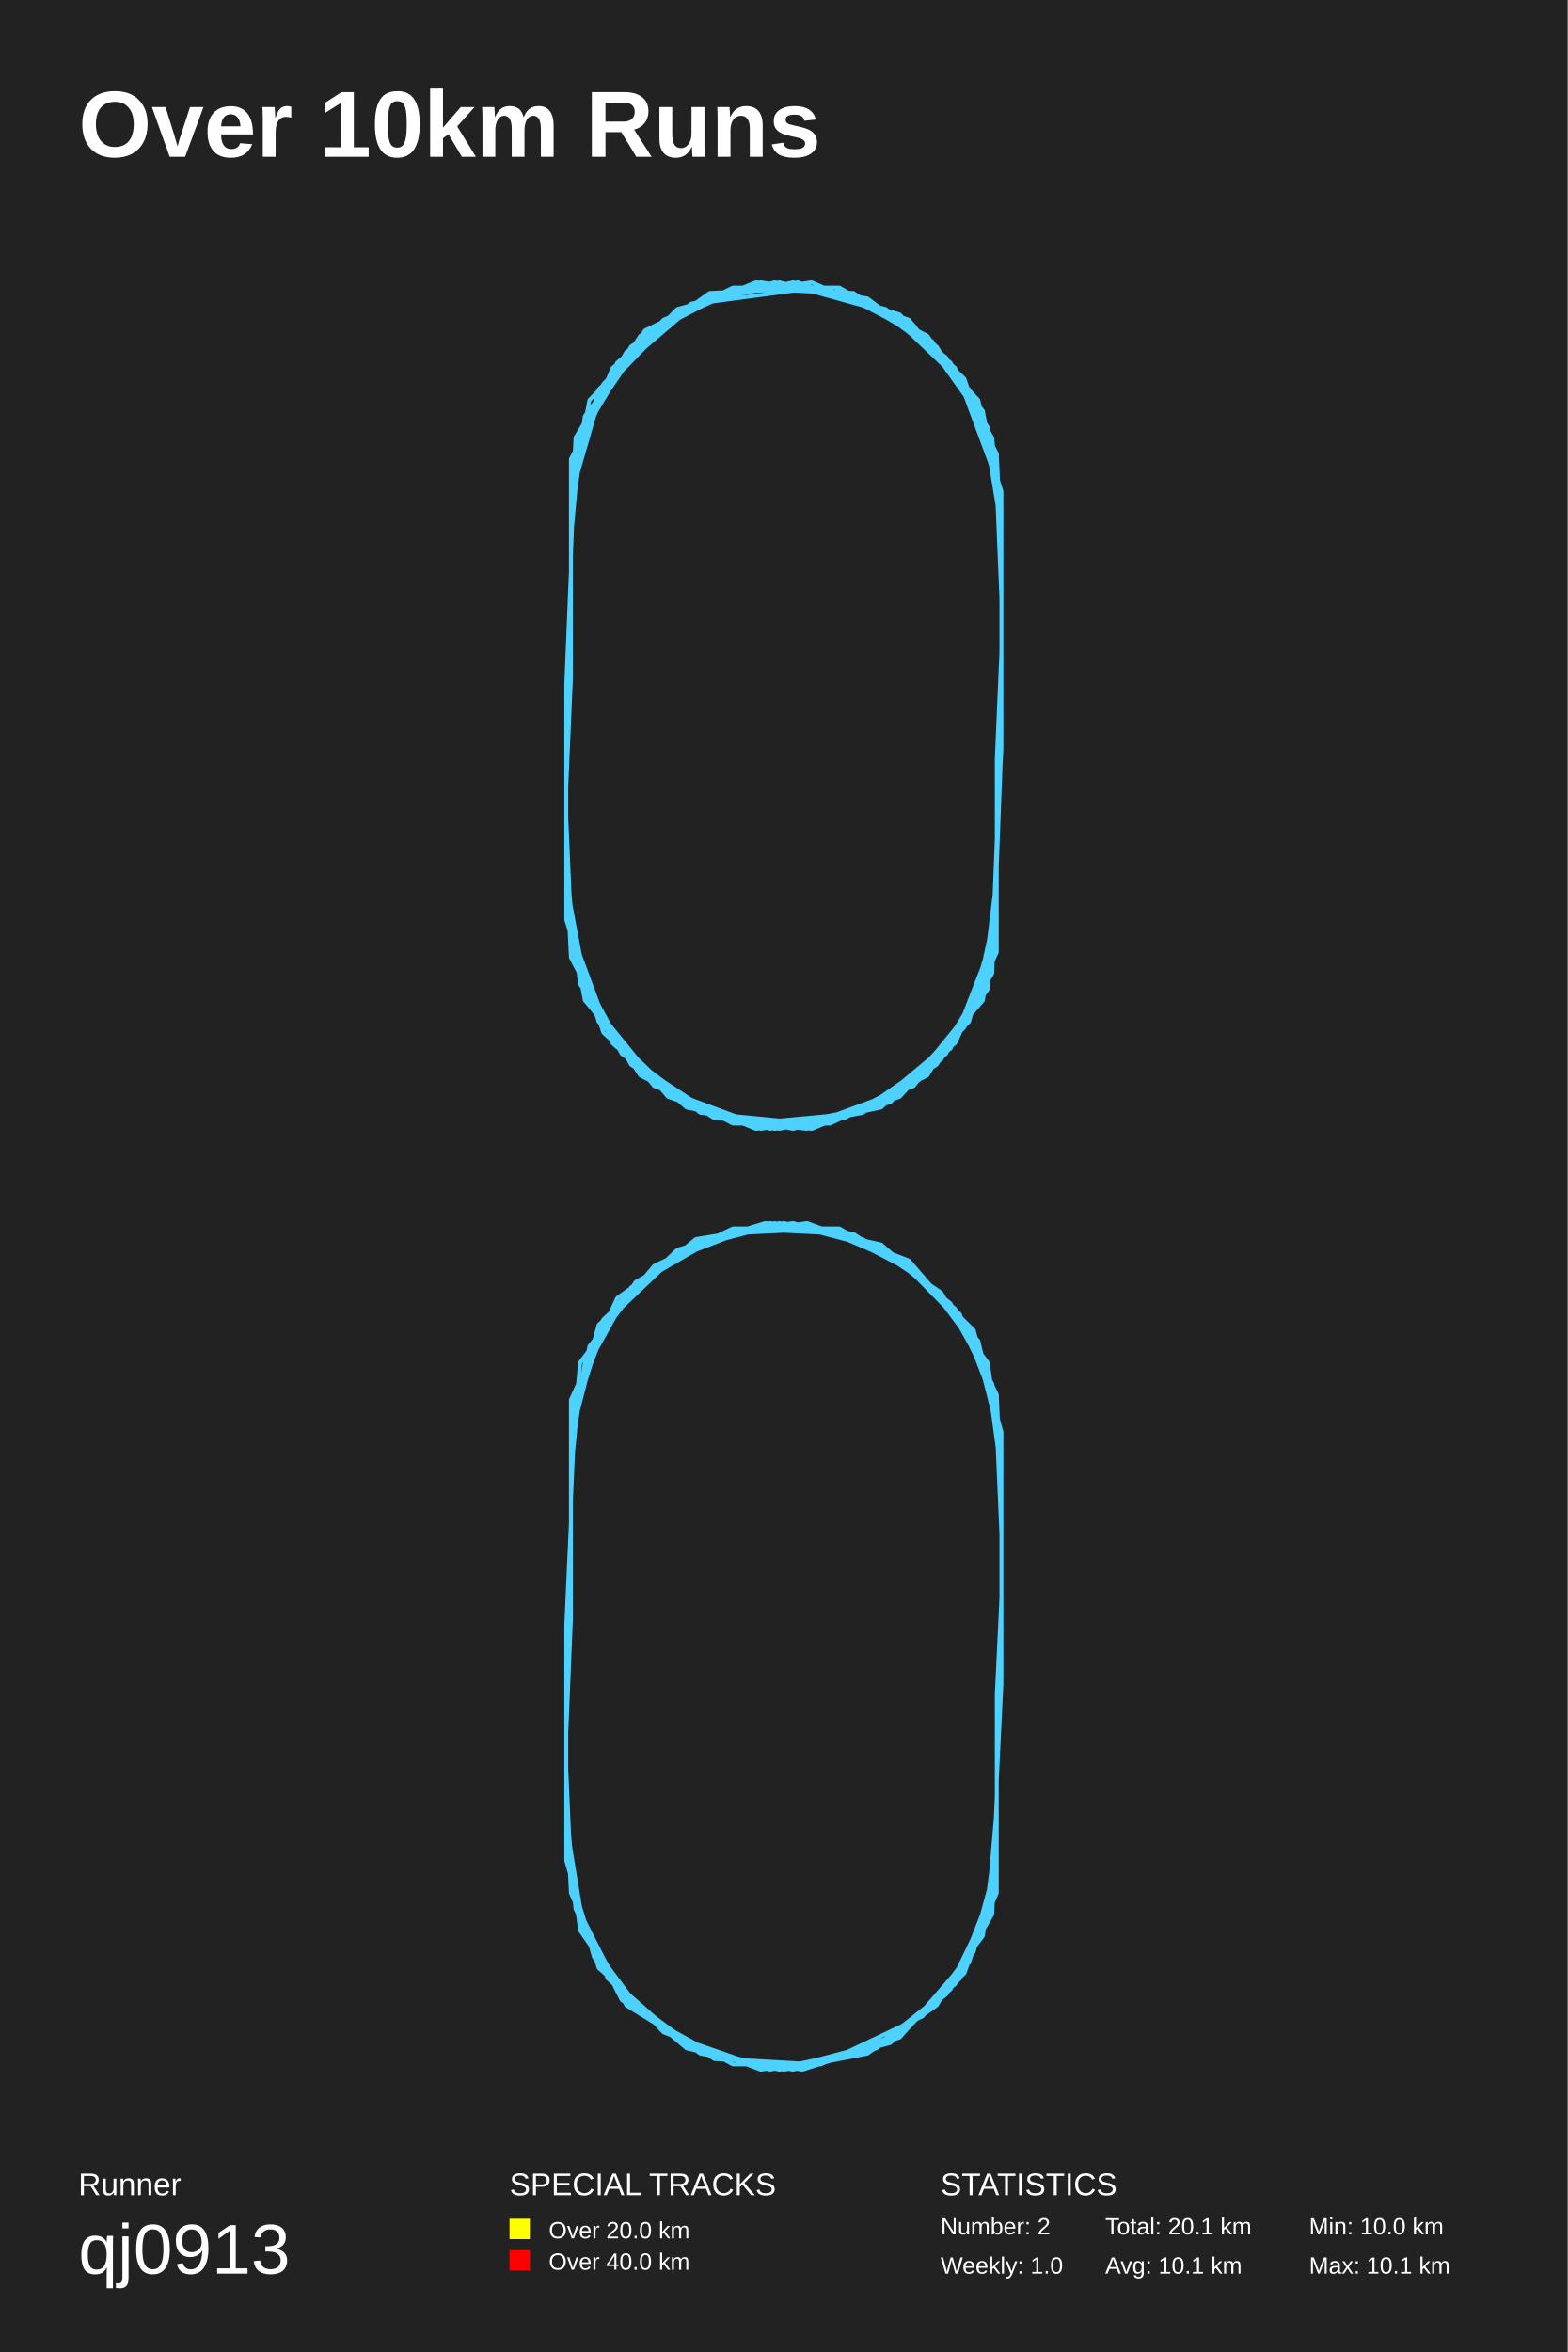
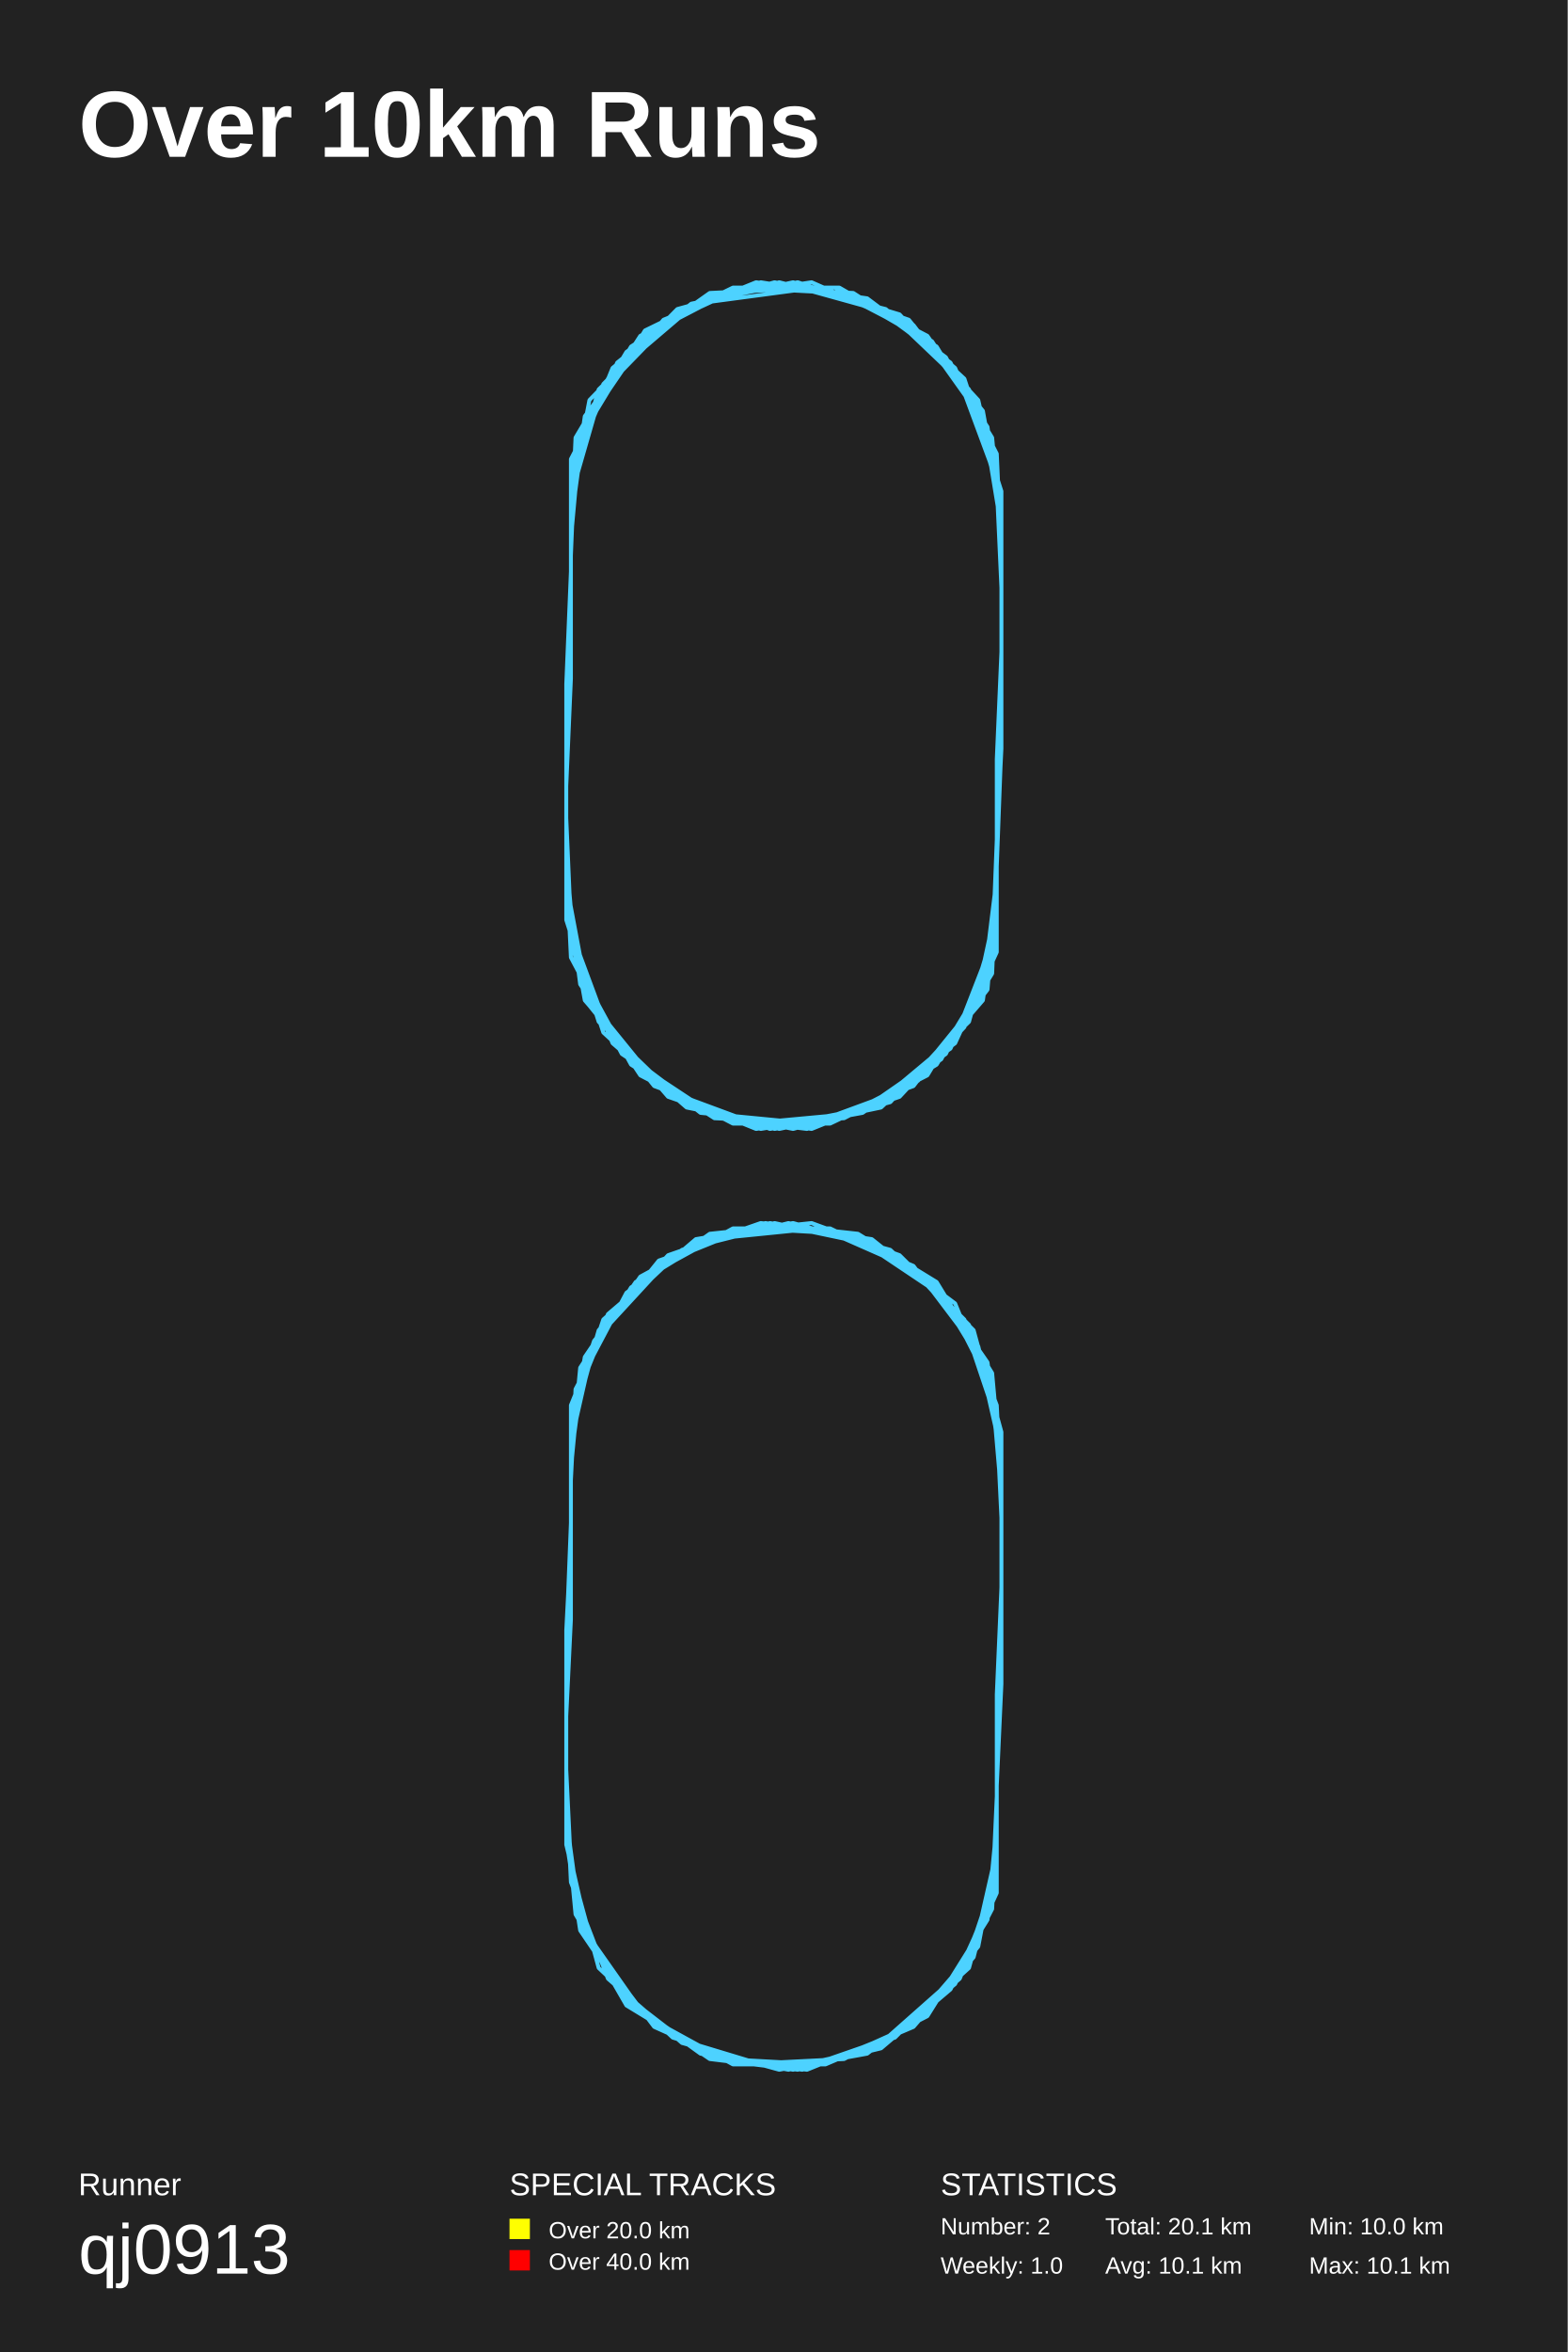
<svg xmlns="http://www.w3.org/2000/svg" baseProfile="full" height="300mm" version="1.1" viewBox="0,0,200,300" width="200mm">
  <defs />
  <rect fill="#222222" height="300" width="200" x="0" y="0" />
  <text fill="#FFFFFF" style="font-size:12px; font-family:Arial; font-weight:bold;" x="10" y="20">Over 10km Runs</text>
  <text fill="#FFFFFF" style="font-size:4px; font-family:Arial" x="10" y="280">Runner</text>
  <text fill="#FFFFFF" style="font-size:9px; font-family:Arial" x="10" y="290">qj0913</text>
  <text fill="#FFFFFF" style="font-size:4px; font-family:Arial" x="65" y="280">SPECIAL TRACKS</text>
  <rect fill="yellow" height="2.6" width="2.6" x="65" y="283" />
  <text fill="#FFFFFF" style="font-size:3px; font-family:Arial" x="70" y="285.5">Over 20.0 km</text>
  <rect fill="red" height="2.6" width="2.6" x="65" y="287" />
  <text fill="#FFFFFF" style="font-size:3px; font-family:Arial" x="70" y="289.5">Over 40.0 km</text>
  <text fill="#FFFFFF" style="font-size:4px; font-family:Arial" x="120" y="280">STATISTICS</text>
  <text fill="#FFFFFF" style="font-size:3px; font-family:Arial" x="120" y="285">Number: 2</text>
  <text fill="#FFFFFF" style="font-size:3px; font-family:Arial" x="120" y="290">Weekly: 1.0</text>
  <text fill="#FFFFFF" style="font-size:3px; font-family:Arial" x="141" y="285">Total: 20.1 km</text>
  <text fill="#FFFFFF" style="font-size:3px; font-family:Arial" x="141" y="290">Avg: 10.1 km</text>
  <text fill="#FFFFFF" style="font-size:3px; font-family:Arial" x="167" y="285">Min: 10.0 km</text>
  <text fill="#FFFFFF" style="font-size:3px; font-family:Arial" x="167" y="290">Max: 10.1 km</text>
-   <polyline fill="none" opacity="1" points="115.945,40.785 104.134,36.684 91.141,37.367 80.511,44.203 74.015,55.139 72.834,68.81 72.834,79.747 72.243,92.734 72.243,104.355 72.243,117.342 76.377,130.329 87.007,140.582 98.819,144.0 111.221,141.266 120.67,134.43 126.576,122.127 127.166,108.456 127.757,94.785 127.757,82.481 127.757,68.81 126.576,55.823 119.489,44.203 107.677,37.367 93.504,36.684 82.283,42.835 74.015,55.139 72.834,67.443 72.834,81.114 72.243,93.418 72.243,109.823 72.834,122.127 79.33,134.43 91.732,142.633 102.953,144.0 114.764,139.899 123.032,131.013 127.166,117.342 127.166,103.671 127.757,90.684 127.757,77.696 127.757,64.025 124.804,51.038 115.945,41.468 103.543,36.0 89.96,38.051 79.921,44.886 73.424,56.506 72.834,70.861 72.834,83.848 72.243,98.203 72.243,111.874 74.015,125.544 81.692,137.165 93.504,143.316 105.906,143.316 115.945,138.532 124.804,127.595 127.166,114.608 127.166,101.62 127.757,88.633 127.757,74.962 127.166,61.975 123.623,49.671 114.174,40.101 101.772,36.0 88.189,38.734 78.149,46.937 72.834,59.924 72.834,72.912 72.243,87.95 72.243,101.62 72.243,115.975 75.196,128.279 85.236,139.899 97.047,144.0 111.221,141.266 121.851,132.38 127.166,120.076 127.166,106.405 127.757,93.418 127.757,79.063 127.757,64.709 124.804,52.405 116.536,41.468 104.725,36.684 91.141,37.367 79.921,44.886 73.424,55.823 72.834,68.81 72.834,83.165 72.243,96.836 72.243,111.874 74.015,125.544 81.692,137.165 94.094,143.316 107.087,142.633 117.717,137.165 125.395,126.228 127.166,111.874 127.166,98.203 127.757,85.215 127.757,70.861 127.166,57.874 121.261,46.253 110.04,38.051 97.047,36.0 85.826,40.101 75.196,51.038 72.834,63.342 72.834,77.013 72.243,90 72.243,104.355 72.834,118.025 76.377,130.329 87.598,141.266 101.181,144.0 112.993,140.582 123.623,130.329 127.166,117.342 127.166,102.304 127.757,90 127.757,75.646 127.757,62.658 123.623,49.671 114.764,40.101 101.181,36.0 88.779,38.734 77.558,48.304 72.834,60.608 72.834,74.962 72.243,87.95 72.243,100.937 72.243,114.608 74.605,127.595 84.055,138.532 97.047,144.0 109.449,141.949 121.261,133.747 126.576,122.127 127.166,107.772 127.757,95.469 127.757,81.114 127.757,67.443 125.985,54.456 118.898,43.519 107.087,37.367 94.094,36.684 82.283,42.835 74.605,53.089 72.834,66.76 72.834,79.747 72.243,92.734 72.243,107.772 72.834,120.076 78.149,133.063 89.96,141.949 103.543,144.0 115.355,139.215 124.213,128.962 127.166,115.291 127.166,100.937 127.757,88.633 127.757,72.912 127.166,61.291 121.851,46.937 112.993,39.418 99.409,36.0 87.007,39.418 76.377,49.671 72.834,61.975 72.834,77.013 72.243,90.684 72.243,104.355 72.243,117.342 76.968,131.696 85.826,139.899 98.819,144.0 110.04,141.949 121.851,133.063 126.576,122.127 127.166,107.089 127.757,94.785 127.757,80.431 127.757,67.443 125.395,53.089 118.308,42.835 106.496,36.684 93.504,36.684 81.692,42.835 74.605,53.772 72.834,66.76 72.834,81.798 72.243,93.418 72.243,108.456 72.834,120.76 79.33,134.43 90.551,141.949 103.543,144.0 115.355,139.215 125.395,127.595 127.166,115.291 127.166,99.57 127.757,87.95 127.757,73.595 127.166,59.241 121.851,46.937 111.221,38.734 98.819,36.0 86.417,39.418 76.968,48.987 72.834,63.342 72.834,76.329 72.243,90.684 72.243,103.671 72.243,117.342 76.968,131.696 87.598,140.582 99.409,144.0 112.402,141.266 121.851,132.38 127.166,118.709 127.166,104.355 127.757,90 127.757,77.013 127.757,62.658 123.623,49.671 113.583,40.101 101.772,36.0 88.189,38.734 78.739,46.253 72.834,59.924 72.834,72.912 72.243,87.266 72.243,99.57 72.243,114.608 75.196,127.595 84.645,139.215 96.457,144.0 109.449,141.949 119.489,135.798 126.576,124.177 127.166,109.823 127.757,94.785 127.757,81.798 127.757,67.443 125.985,54.456 117.717,42.835 107.087,36.684 93.504,36.684 82.283,42.152 74.015,55.823 72.834,68.81 72.834,83.848 72.243,96.836 72.243,111.874 74.015,125.544 82.283,137.165 93.504,143.316 107.677,142.633 118.308,137.165 126.576,123.494 127.166,110.507 127.757,94.785 127.757,81.798 127.757,65.393 125.395,52.405 115.945,40.785 104.134,36.684 88.779,38.734 78.149,46.937 72.834,59.924 72.834,72.912 72.834,86.582 72.243,100.253 72.243,114.608 75.196,128.279 84.645,139.215 95.275,143.316 110.04,141.949 120.079,135.114 126.576,122.81 127.166,108.456 127.757,94.785 127.757,79.063 127.757,66.76 125.395,52.405 115.945,41.468 104.725,36.684 90.551,37.367 79.921,44.886 72.834,58.557 72.834,70.861 72.834,84.532 72.243,99.57 72.243,112.557 75.196,128.279 83.464,138.532 98.228,144.0 110.04,141.949 121.851,133.063 127.166,121.443 127.166,106.405 127.757,92.734 127.757,77.013 127.757,62.658 123.032,48.304 114.174,40.101 99.409,36.0 87.007,39.418 76.377,50.355 72.834,62.658 72.834,77.696 72.243,90.684 72.243,105.722 72.834,118.709 78.149,133.063 89.37,141.949 103.543,143.316 116.536,138.532 125.985,126.228 127.166,111.874 127.166,96.836 127.757,83.165 127.757,68.127 126.576,55.823 119.489,44.203 108.859,37.367 94.685,36.684 82.873,42.152 74.015,55.139 72.834,67.443 72.834,81.798 72.243,95.469 72.243,109.139 73.424,122.81 80.511,135.798 91.141,142.633 105.906,143.316 117.127,137.848 125.985,125.544 127.166,111.874 127.166,98.203 127.757,84.532 127.757,70.861 127.166,57.874 120.67,45.57 110.63,38.051 96.457,36.0 84.645,40.785 74.605,53.089 72.834,65.393 72.834,79.063 72.243,92.734 72.243,106.405 72.834,119.393 78.149,133.063 87.598,141.266 101.181,144.0 113.583,140.582 123.623,129.646 127.166,118.025 127.166,104.355 127.757,90.684 127.757,76.329 127.166,61.975" stroke="#4DD2FF" stroke-dasharray="none" stroke-linecap="round" stroke-linejoin="round" stroke-width="0.5" />
-   <polyline fill="none" opacity="1" points="73.424,242.81 78.739,253.747 89.37,261.949 101.181,264.0 111.811,261.266 121.851,253.063 126.576,242.81 127.166,229.139 127.166,216.152 127.757,203.848 127.757,191.544 127.166,178.557 121.851,166.937 112.993,159.418 100,156.0 87.007,159.418 77.558,168.304 72.834,180.608 72.834,192.912 72.834,205.215 72.243,217.519 72.243,230.507 73.424,242.81 78.739,253.747 88.779,261.266 99.409,264.0 110.63,261.949 119.489,255.798 125.985,244.861 127.166,232.557 127.166,220.253 127.757,207.266 127.757,195.646 127.757,182.658 124.213,169.671 115.945,161.468 104.725,156.684 92.323,157.367 81.102,163.519 74.605,173.772 72.834,186.076 72.834,198.38 72.243,210 72.243,221.62 72.243,233.924 74.605,246.912 81.102,256.481 91.732,262.633 103.543,263.316 115.355,259.215 123.623,250.329 127.166,237.342 127.166,223.671 127.757,210.684 127.757,197.696 127.757,186.076 125.395,173.089 117.717,162.835 107.677,157.367 94.094,156.684 83.464,161.468 75.196,171.722 72.834,184.025 72.834,197.013 72.243,208.633 72.243,220.937 72.243,233.241 74.015,246.228 81.102,256.481 92.323,262.633 104.134,263.316 115.355,259.215 123.623,250.329 127.166,238.025 127.166,227.089 127.757,214.785 127.757,201.798 127.757,189.494 126.576,176.506 120.079,164.886 110.04,158.051 98.228,156.0 85.826,160.101 76.968,168.304 72.834,179.241 72.834,190.861 72.834,205.899 72.243,217.519 72.243,230.507 73.424,242.81 79.33,254.43 88.779,261.266 99.409,264.0 110.63,261.949 120.67,254.43 125.985,244.861 127.166,232.557 127.166,220.253 127.757,207.95 127.757,196.329 127.757,184.025 124.804,171.722 116.536,161.468 104.725,156.684 93.504,156.684 82.873,162.152 75.196,171.722 72.834,184.025 72.834,196.329 72.243,209.317 72.243,220.253 72.243,233.241 74.015,244.861 80.511,255.798 91.141,262.633 104.134,263.316 115.355,259.215 123.623,250.329 127.166,239.393 127.166,227.089 127.757,214.785 127.757,201.114 127.757,189.494 126.576,176.506 120.079,164.886 110.04,158.051 97.638,156.0 86.417,159.418 76.377,168.987 72.834,181.975 72.834,194.962 72.834,206.582 72.243,220.937 72.243,231.874 74.015,244.861 79.921,255.798 89.96,261.949 101.181,264.0 113.583,260.582 122.442,252.38 127.166,240.76 127.166,229.823 127.166,217.519 127.757,205.215 127.757,192.912 127.166,180.608 123.623,169.671 115.945,160.785 105.315,156.684 93.504,156.684 83.464,161.468 75.196,171.722 72.834,183.342 72.834,194.279 72.834,206.582 72.243,218.203 72.243,231.19 73.424,243.494 78.739,253.747 87.598,261.266 100,264.0 110.63,261.949 120.67,254.43 126.576,244.177 127.166,231.874 127.166,220.253 127.757,207.95 127.757,195.646 127.757,183.342 124.804,171.038 117.127,162.152 106.496,156.684 94.685,156.684 83.464,161.468 75.196,171.722 72.834,183.342 72.834,195.646 72.243,207.95 72.243,220.937 72.243,231.874 74.015,244.861 79.921,255.114 89.37,261.949 101.181,264.0 111.811,261.266 121.851,253.063 126.576,242.81 127.166,229.823 127.166,218.203 127.757,205.215 127.757,193.595 127.166,179.924 122.442,167.62 112.993,159.418 101.181,156.0 88.779,158.051 78.739,166.253 73.424,177.874 72.834,191.544 72.834,203.848 72.243,217.519 72.243,229.823 73.424,243.494 79.33,255.114 88.779,261.266 100,264.0 111.811,261.266 121.261,253.747 126.576,242.127 127.166,231.19 127.166,218.886 127.757,206.582 127.757,194.962 127.757,182.658 124.213,170.355 115.945,161.468 105.906,156.684 93.504,156.684 82.873,162.152 75.196,171.722 72.834,183.342 72.834,194.962 72.243,207.266 72.243,219.57 72.243,233.241 74.015,244.861 79.33,254.43 89.96,261.949 101.181,264.0 112.993,260.582 122.442,252.38 127.166,241.443 127.166,228.456 127.166,216.836 127.757,203.848 127.757,191.544 127.166,177.874 121.851,166.937 112.402,158.734 100,156.0 88.189,158.734 78.149,166.937 72.834,179.924 72.834,191.544 72.834,204.532 72.243,216.836 72.243,230.507 73.424,243.494 79.33,254.43 89.37,261.949 102.362,264.0 112.993,260.582 123.032,251.696 127.166,240.076 127.166,227.089 127.757,214.101 127.757,201.798 127.757,188.127 125.985,175.139 120.079,164.886 108.859,157.367 97.638,156.0 85.236,160.785 76.968,168.987 72.834,181.975 72.834,194.279 72.243,207.266 72.243,218.886 72.243,231.874 74.015,244.861 79.921,255.114 91.141,262.633 103.543,263.316 114.764,259.899 124.213,248.962 127.166,238.025 127.166,224.355 127.757,212.051 127.757,199.063 127.757,186.076 125.395,173.089 117.717,162.835 105.906,156.684 92.323,157.367 80.511,164.203 74.015,175.823 72.834,188.127 72.834,199.747 72.243,212.734 72.243,225.722 72.834,239.393 76.377,251.013 86.417,259.899 98.228,264.0 111.221,261.266 120.67,254.43 126.576,242.127 127.166,229.823 127.166,216.836 127.757,204.532 127.757,190.861 127.166,178.557 121.261,166.253 111.811,158.734 98.819,156.0 87.007,159.418 76.968,168.987 72.834,179.924 72.834,193.595 72.834,206.582 72.243,220.253 72.243,232.557 74.605,246.912 82.283,257.165 93.504,263.316 104.725,263.316 117.717,257.165 125.395,246.912 127.166,233.241 127.166,221.62 127.757,207.95 127.757,195.646 127.166,181.975 124.213,170.355 114.174,160.101 102.953,156.0 89.37,158.051 78.739,165.57 72.834,178.557 72.834,190.177 72.834,203.848 72.243,216.152 72.243,229.139 72.834,241.443 77.558,252.38 87.598,261.266 99.409,264.0 112.402,260.582 121.851,253.063 127.166,239.393 127.166,226.405 127.757,213.418 127.757,199.063 127.757,185.393 125.985,173.772 117.717,162.835 107.087,156.684 93.504,156.684 82.283,162.835 74.015,173.772 72.834,186.076 72.834,199.063 72.243,211.367 72.243,224.355 72.243,237.342 75.787,249.646 84.645,259.215 97.047,264.0 110.63,261.949 120.67,254.43 125.985,244.177 127.166,230.507 127.166,217.519 127.757,205.215 127.757,191.544 127.166,178.557 121.851,166.937 111.811,158.734 99.409,156.0 86.417,159.418 76.377,169.671 72.834,183.342 72.834,196.329" stroke="#4DD2FF" stroke-dasharray="none" stroke-linecap="round" stroke-linejoin="round" stroke-width="0.5" />
+   <polyline fill="none" opacity="1" points="104.134,36.684 91.141,37.367 80.511,44.203 74.015,55.139 72.834,68.81 72.834,79.747 72.243,92.734 72.243,104.355 72.243,117.342 76.377,130.329 87.007,140.582 98.819,144.0 111.221,141.266 120.67,134.43 126.576,122.127 127.166,108.456 127.757,94.785 127.757,82.481 127.757,68.81 126.576,55.823 119.489,44.203 107.677,37.367 93.504,36.684 82.283,42.835 74.015,55.139 72.834,67.443 72.834,81.114 72.243,93.418 72.243,109.823 72.834,122.127 79.33,134.43 91.732,142.633 102.953,144.0 114.764,139.899 123.032,131.013 127.166,117.342 127.166,103.671 127.757,90.684 127.757,77.696 127.757,64.025 124.804,51.038 115.945,41.468 103.543,36.0 89.96,38.051 79.921,44.886 73.424,56.506 72.834,70.861 72.834,83.848 72.243,98.203 72.243,111.874 74.015,125.544 81.692,137.165 93.504,143.316 105.906,143.316 115.945,138.532 124.804,127.595 127.166,114.608 127.166,101.62 127.757,88.633 127.757,74.962 127.166,61.975 123.623,49.671 114.174,40.101 101.772,36.0 88.189,38.734 78.149,46.937 72.834,59.924 72.834,72.912 72.243,87.95 72.243,101.62 72.243,115.975 75.196,128.279 85.236,139.899 97.047,144.0 111.221,141.266 121.851,132.38 127.166,120.076 127.166,106.405 127.757,93.418 127.757,79.063 127.757,64.709 124.804,52.405 116.536,41.468 104.725,36.684 91.141,37.367 79.921,44.886 73.424,55.823 72.834,68.81 72.834,83.165 72.243,96.836 72.243,111.874 74.015,125.544 81.692,137.165 94.094,143.316 107.087,142.633 117.717,137.165 125.395,126.228 127.166,111.874 127.166,98.203 127.757,85.215 127.757,70.861 127.166,57.874 121.261,46.253 110.04,38.051 97.047,36.0 85.826,40.101 75.196,51.038 72.834,63.342 72.834,77.013 72.243,90 72.243,104.355 72.834,118.025 76.377,130.329 87.598,141.266 101.181,144.0 112.993,140.582 123.623,130.329 127.166,117.342 127.166,102.304 127.757,90 127.757,75.646 127.757,62.658 123.623,49.671 114.764,40.101 101.181,36.0 88.779,38.734 77.558,48.304 72.834,60.608 72.834,74.962 72.243,87.95 72.243,100.937 72.243,114.608 74.605,127.595 84.055,138.532 97.047,144.0 109.449,141.949 121.261,133.747 126.576,122.127 127.166,107.772 127.757,95.469 127.757,81.114 127.757,67.443 125.985,54.456 118.898,43.519 107.087,37.367 94.094,36.684 82.283,42.835 74.605,53.089 72.834,66.76 72.834,79.747 72.243,92.734 72.243,107.772 72.834,120.076 78.149,133.063 89.96,141.949 103.543,144.0 115.355,139.215 124.213,128.962 127.166,115.291 127.166,100.937 127.757,88.633 127.757,72.912 127.166,61.291 121.851,46.937 112.993,39.418 99.409,36.0 87.007,39.418 76.377,49.671 72.834,61.975 72.834,77.013 72.243,90.684 72.243,104.355 72.243,117.342 76.968,131.696 85.826,139.899 98.819,144.0 110.04,141.949 121.851,133.063 126.576,122.127 127.166,107.089 127.757,94.785 127.757,80.431 127.757,67.443 125.395,53.089 118.308,42.835 106.496,36.684 93.504,36.684 81.692,42.835 74.605,53.772 72.834,66.76 72.834,81.798 72.243,93.418 72.243,108.456 72.834,120.76 79.33,134.43 90.551,141.949 103.543,144.0 115.355,139.215 125.395,127.595 127.166,115.291 127.166,99.57 127.757,87.95 127.757,73.595 127.166,59.241 121.851,46.937 111.221,38.734 98.819,36.0 86.417,39.418 76.968,48.987 72.834,63.342 72.834,76.329 72.243,90.684 72.243,103.671 72.243,117.342 76.968,131.696 87.598,140.582 99.409,144.0 112.402,141.266 121.851,132.38 127.166,118.709 127.166,104.355 127.757,90 127.757,77.013 127.757,62.658 123.623,49.671 113.583,40.101 101.772,36.0 88.189,38.734 78.739,46.253 72.834,59.924 72.834,72.912 72.243,87.266 72.243,99.57 72.243,114.608 75.196,127.595 84.645,139.215 96.457,144.0 109.449,141.949 119.489,135.798 126.576,124.177 127.166,109.823 127.757,94.785 127.757,81.798 127.757,67.443 125.985,54.456 117.717,42.835 107.087,36.684 93.504,36.684 82.283,42.152 74.015,55.823 72.834,68.81 72.834,83.848 72.243,96.836 72.243,111.874 74.015,125.544 82.283,137.165 93.504,143.316 107.677,142.633 118.308,137.165 126.576,123.494 127.166,110.507 127.757,94.785 127.757,81.798 127.757,65.393 125.395,52.405 115.945,40.785 104.134,36.684 88.779,38.734 78.149,46.937 72.834,59.924 72.834,72.912 72.834,86.582 72.243,100.253 72.243,114.608 75.196,128.279 84.645,139.215 95.275,143.316 110.04,141.949 120.079,135.114 126.576,122.81 127.166,108.456 127.757,94.785 127.757,79.063 127.757,66.76 125.395,52.405 115.945,41.468 104.725,36.684 90.551,37.367 79.921,44.886 72.834,58.557 72.834,70.861 72.834,84.532 72.243,99.57 72.243,112.557 75.196,128.279 83.464,138.532 98.228,144.0 110.04,141.949 121.851,133.063 127.166,121.443 127.166,106.405 127.757,92.734 127.757,77.013 127.757,62.658 123.032,48.304 114.174,40.101 99.409,36.0 87.007,39.418 76.377,50.355 72.834,62.658 72.834,77.696 72.243,90.684 72.243,105.722 72.834,118.709 78.149,133.063 89.37,141.949 103.543,143.316 116.536,138.532 125.985,126.228 127.166,111.874 127.166,96.836 127.757,83.165 127.757,68.127 126.576,55.823 119.489,44.203 108.859,37.367 94.685,36.684 82.873,42.152 74.015,55.139 72.834,67.443 72.834,81.798 72.243,95.469 72.243,109.139 73.424,122.81 80.511,135.798 91.141,142.633 105.906,143.316 117.127,137.848 125.985,125.544 127.166,111.874 127.166,98.203 127.757,84.532 127.757,70.861 127.166,57.874 120.67,45.57 110.63,38.051 96.457,36.0 84.645,40.785 74.605,53.089 72.834,65.393 72.834,79.063 72.243,92.734 72.243,106.405 72.834,119.393 78.149,133.063 87.598,141.266 101.181,144.0 113.583,140.582 123.623,129.646 127.166,118.025 127.166,104.355 127.757,90.684 127.757,76.329" stroke="#4DD2FF" stroke-dasharray="none" stroke-linecap="round" stroke-linejoin="round" stroke-width="0.5" />
+   <polyline fill="none" opacity="1" points="79.921,255.798 90.551,261.949 101.772,264.0 112.993,260.582 122.442,252.38 127.166,240.76 127.166,227.772 127.757,214.785 127.757,202.481 127.757,190.177 126.576,177.19 120.67,165.57 111.221,158.734 98.228,156.0 85.826,160.101 76.377,169.671 72.834,181.975 72.834,194.962 72.834,206.582 72.243,218.886 72.243,231.874 73.424,244.177 79.921,255.114 89.37,261.949 100.591,264.0 111.811,261.266 121.261,253.747 126.576,243.494 127.166,231.19 127.166,218.886 127.757,205.899 127.757,193.595 127.166,181.291 123.032,168.987 114.764,160.101 104.134,156.684 90.551,158.051 80.511,164.203 74.015,175.139 72.834,187.443 72.834,199.063 72.243,211.367 72.243,222.988 72.243,235.291 75.196,247.595 82.283,257.165 93.504,263.316 105.315,263.316 116.536,258.532 124.213,248.962 127.166,235.975 127.166,221.62 127.757,209.317 127.757,197.013 127.757,184.025 124.804,171.722 117.127,162.152 105.906,156.684 93.504,156.684 82.283,162.835 74.605,173.089 72.834,186.076 72.834,197.696 72.243,210 72.243,221.62 72.243,234.608 75.196,247.595 82.283,257.165 93.504,263.316 105.315,263.316 115.945,258.532 124.213,248.962 127.166,237.342 127.166,225.038 127.757,214.101 127.757,200.431 127.757,188.127 126.576,175.139 119.489,163.519 109.449,157.367 97.047,156.0 85.236,160.785 75.787,171.038 72.834,179.924 72.834,192.912 72.834,206.582 72.243,218.886 72.243,231.874 73.424,244.177 79.921,255.114 89.96,261.949 101.181,264.0 112.402,261.266 121.261,253.747 126.576,243.494 127.166,231.19 127.166,218.886 127.757,207.266 127.757,194.962 127.757,182.658 124.213,170.355 115.355,160.785 103.543,156.0 91.732,157.367 81.692,162.835 74.605,173.089 72.834,185.393 72.834,197.696 72.243,210 72.243,221.62 72.243,234.608 74.605,246.228 82.283,257.165 92.323,262.633 104.725,263.316 116.536,258.532 124.213,249.646 127.166,238.025 127.166,225.722 127.757,213.418 127.757,199.747 127.757,187.443 125.985,175.139 118.898,163.519 109.449,157.367 97.047,156.0 85.236,160.101 75.787,171.038 72.834,183.342 72.834,196.329 72.243,208.633 72.243,221.62 72.243,233.924 74.605,246.228 81.102,256.481 91.141,262.633 102.362,264.0 114.174,259.899 123.032,251.013 127.166,239.393 127.166,228.456 127.166,216.152 127.757,203.848 127.757,191.544 127.166,179.241 123.032,168.304 114.764,160.101 103.543,156.0 92.323,157.367 82.283,162.835 74.605,173.089 72.834,184.025 72.834,196.329 72.243,207.95 72.243,220.253 72.243,231.874 74.015,244.861 79.921,255.114 89.37,261.949 101.181,264.0 112.402,261.266 121.261,253.747 126.576,242.127 127.166,231.19 127.166,218.203 127.757,207.266 127.757,194.279 127.757,182.658 124.213,169.671 115.945,161.468 104.725,156.684 93.504,156.684 82.283,162.835 74.605,173.089 72.834,185.393 72.834,197.013 72.243,209.317 72.243,222.304 72.243,234.608 74.015,246.228 80.511,255.798 90.551,262.633 101.772,264.0 113.583,259.899 121.851,253.063 127.166,240.76 127.166,228.456 127.166,216.152 127.757,205.215 127.757,190.861 127.166,179.241 121.851,166.253 111.811,158.734 100.591,156.0 87.007,159.418 77.558,168.304 72.834,179.924 72.834,192.228 72.834,205.899 72.243,218.203 72.243,231.874 74.015,244.861 80.511,255.798 89.96,261.949 101.772,264.0 112.402,260.582 122.442,251.696 126.576,241.443 127.166,229.823 127.166,218.203 127.757,205.215 127.757,192.912 127.166,181.291 123.623,168.987 115.355,160.785 104.725,156.684 92.323,157.367 81.102,163.519 74.605,173.089 72.834,183.342 72.834,195.646 72.243,208.633 72.243,221.62 72.243,233.924 74.015,245.544 79.921,255.798 91.141,262.633 102.953,264.0 114.764,259.215 123.032,251.013 127.166,239.393 127.166,227.089 127.757,214.785 127.757,201.798 127.757,189.494 126.576,177.19 120.67,165.57 111.221,158.734 98.819,156.0 87.007,159.418 76.968,168.304 72.834,180.608 72.834,193.595 72.834,205.899 72.243,218.203 72.243,231.874 74.015,244.861 80.511,255.798 91.141,262.633 102.953,264.0 114.764,259.215 123.032,251.013 127.166,238.709 127.166,226.405 127.757,213.418 127.757,201.114 127.757,186.76 125.985,173.772 118.898,163.519 107.677,157.367 95.866,156.684 84.055,160.785 75.787,171.038 72.834,182.658 72.834,196.329 72.243,207.95 72.243,220.253 72.243,232.557 74.015,246.228 81.102,256.481 92.323,262.633 104.725,263.316 116.536,258.532 124.804,248.279 127.166,235.975 127.166,222.988 127.757,210.684 127.757,197.696 127.757,185.393 124.804,172.405 116.536,161.468 103.543,156.0 90.551,157.367 79.921,164.886 73.424,177.19 72.834,188.81 72.834,201.798 72.243,213.418 72.243,227.772 72.834,240.076 77.558,252.38 87.007,260.582 99.409,264.0 111.811,261.266 121.851,253.063 127.166,241.443 127.166,227.772 127.166,216.152 127.757,202.481 127.757,190.177 126.576,175.823 120.67,165.57 109.449,158.051 98.228,156.0 85.236,160.101 76.377,169.671 72.834,182.658 72.834,194.279 72.243,209.317 72.243,220.937 72.243,234.608 75.196,247.595 83.464,258.532 94.094,263.316 107.677,262.633 118.308,257.165 125.985,244.861 127.166,232.557 127.166,218.886 127.757,207.266 127.757,192.912 127.166,181.291 123.032,168.304 113.583,159.418 101.181,156.0 88.779,158.051 77.558,167.62 72.834,179.241 72.834,192.228 72.834,204.532 72.243,217.519 72.243,229.823 73.424,243.494 78.739,253.747 89.37,261.949 101.772,264.0 112.993,260.582 123.623,251.013 127.166,238.025 127.166,225.038 127.757,211.367 127.757,197.696 127.757,184.709 124.804,172.405 117.127,162.152 104.725,156.684 92.323,157.367 81.102,163.519 74.015,174.456 72.834,186.76 72.834,199.747 72.243,212.734 72.243,225.722 72.834,238.025 76.377,251.013 85.826,259.899 99.409,264.0 110.63,261.949 121.261,253.747 126.576,242.127 127.166,229.139 127.166,216.152 127.757,203.165 127.757,190.861 126.576,177.19 120.67,165.57 111.221,158.051 97.638,156.0 85.236,160.101 75.787,171.038 72.834,184.025" stroke="#4DD2FF" stroke-dasharray="none" stroke-linecap="round" stroke-linejoin="round" stroke-width="0.5" />
</svg>
